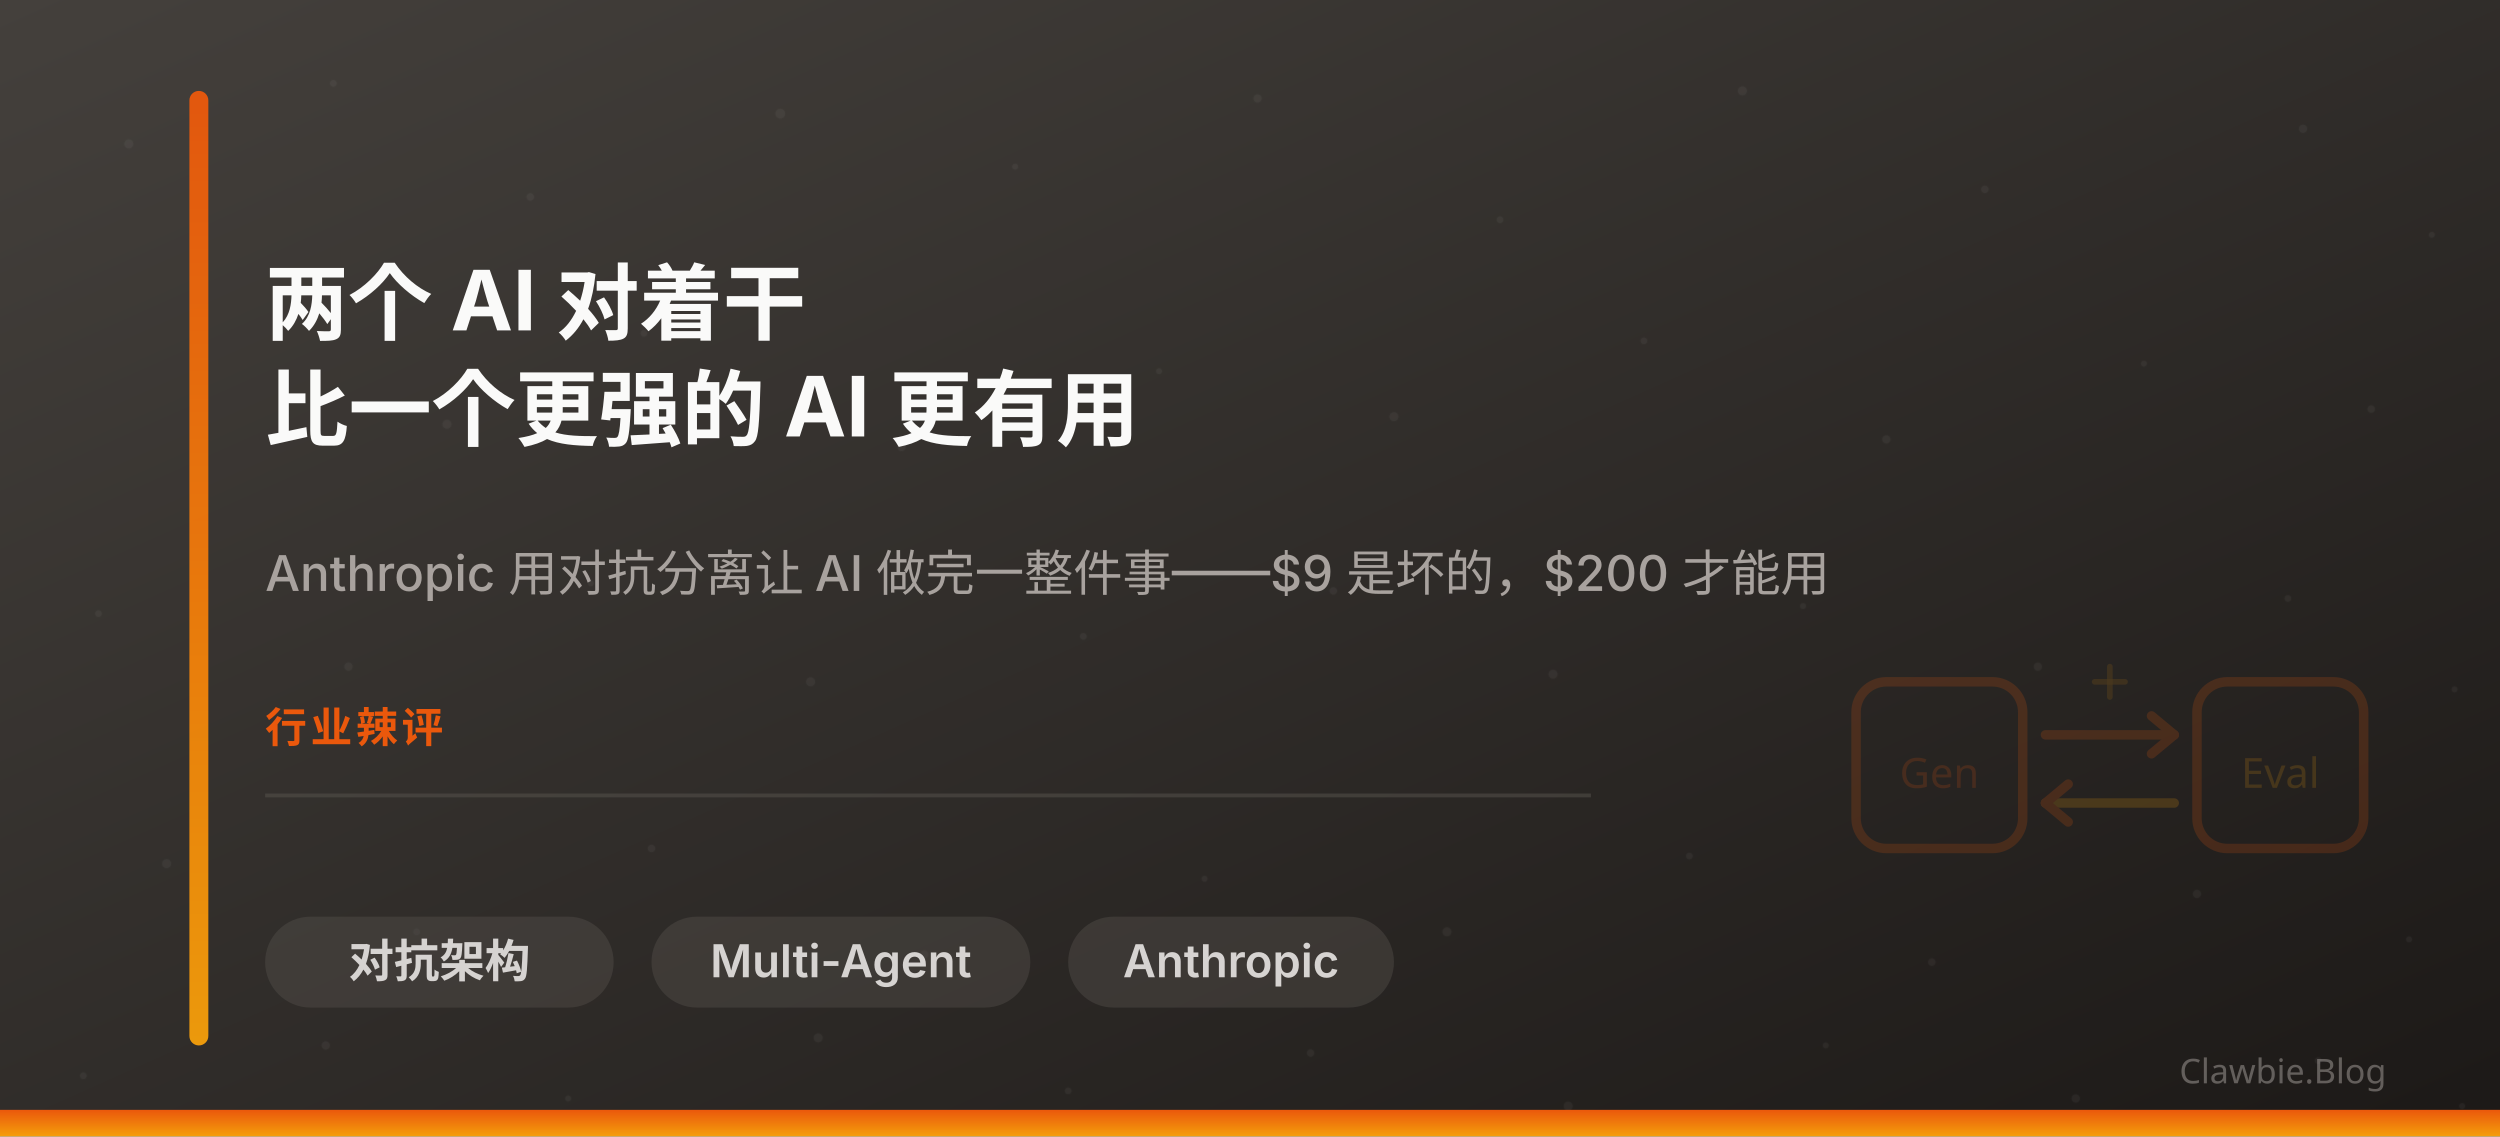
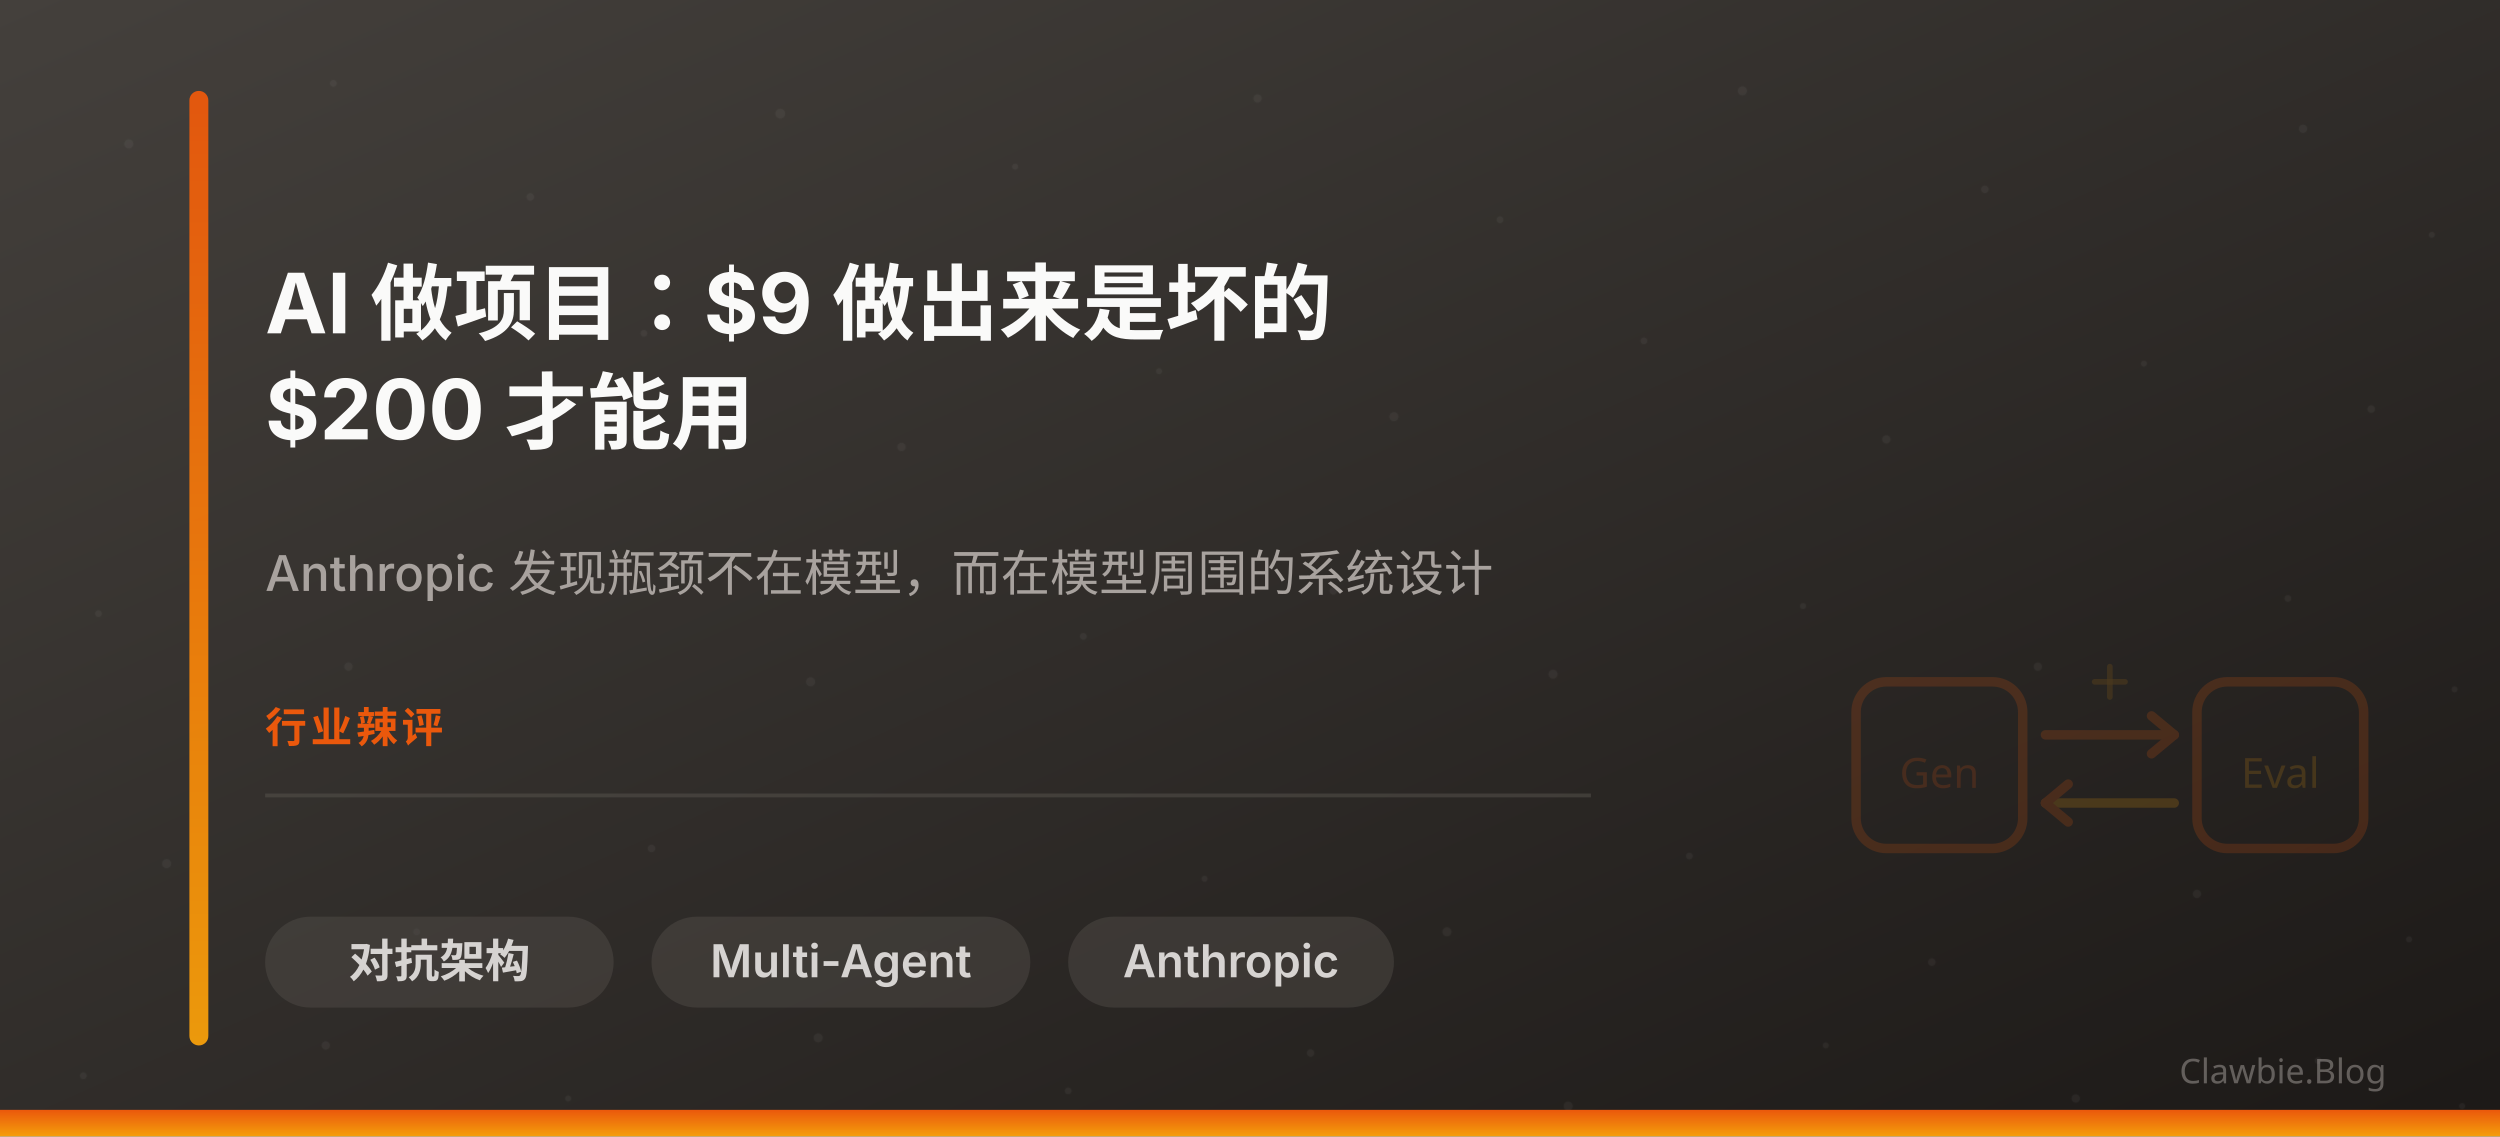
<svg xmlns="http://www.w3.org/2000/svg" width="660" height="300" viewBox="0 0 660 300">
  <defs>
    <linearGradient id="bg" x1="0" y1="0" x2="1" y2="1">
      <stop offset="0" stop-color="#44403C" />
      <stop offset="1" stop-color="#1C1917" />
    </linearGradient>
    <linearGradient id="accent" x1="0" y1="0" x2="0" y2="1">
      <stop offset="0" stop-color="#EA580C" />
      <stop offset="1" stop-color="#F59E0B" />
    </linearGradient>
    <filter id="soften" x="-10%" y="-10%" width="120%" height="120%">
      <feGaussianBlur stdDeviation="0.25" />
    </filter>
  </defs>
  <rect width="660" height="300" fill="url(#bg)" />
  <g opacity="0.06" fill="#D6D3D1" filter="url(#soften)">
    <circle cx="34" cy="38" r="1.2" />
    <circle cx="88" cy="22" r="0.9" />
    <circle cx="140" cy="52" r="1.0" />
    <circle cx="206" cy="30" r="1.3" />
    <circle cx="268" cy="44" r="0.8" />
    <circle cx="332" cy="26" r="1.1" />
    <circle cx="396" cy="58" r="0.9" />
    <circle cx="460" cy="24" r="1.2" />
    <circle cx="524" cy="50" r="1.0" />
    <circle cx="608" cy="34" r="1.1" />
    <circle cx="642" cy="62" r="0.8" />
    <circle cx="52" cy="92" r="1.0" />
    <circle cx="118" cy="112" r="1.2" />
    <circle cx="170" cy="88" r="0.9" />
    <circle cx="238" cy="118" r="1.1" />
    <circle cx="306" cy="98" r="0.8" />
    <circle cx="368" cy="110" r="1.2" />
    <circle cx="434" cy="90" r="0.9" />
    <circle cx="498" cy="116" r="1.1" />
    <circle cx="566" cy="96" r="0.8" />
    <circle cx="626" cy="108" r="1.0" />
    <circle cx="26" cy="162" r="0.9" />
    <circle cx="92" cy="176" r="1.1" />
    <circle cx="156" cy="154" r="0.8" />
    <circle cx="214" cy="180" r="1.2" />
    <circle cx="286" cy="168" r="0.9" />
    <circle cx="352" cy="156" r="1.0" />
    <circle cx="410" cy="178" r="1.2" />
    <circle cx="476" cy="160" r="0.8" />
    <circle cx="538" cy="176" r="1.1" />
    <circle cx="604" cy="158" r="0.9" />
    <circle cx="648" cy="182" r="0.8" />
    <circle cx="44" cy="228" r="1.2" />
    <circle cx="110" cy="246" r="0.9" />
    <circle cx="172" cy="224" r="1.0" />
    <circle cx="244" cy="252" r="1.1" />
    <circle cx="318" cy="232" r="0.8" />
    <circle cx="382" cy="246" r="1.2" />
    <circle cx="446" cy="226" r="0.9" />
    <circle cx="510" cy="254" r="1.0" />
    <circle cx="580" cy="236" r="1.1" />
    <circle cx="636" cy="248" r="0.8" />
    <circle cx="22" cy="284" r="0.9" />
    <circle cx="86" cy="276" r="1.1" />
    <circle cx="150" cy="290" r="0.8" />
    <circle cx="216" cy="274" r="1.2" />
    <circle cx="282" cy="288" r="0.9" />
    <circle cx="346" cy="278" r="1.0" />
    <circle cx="414" cy="292" r="1.2" />
    <circle cx="482" cy="276" r="0.8" />
    <circle cx="548" cy="290" r="1.1" />
    <circle cx="612" cy="280" r="0.9" />
    <circle cx="650" cy="292" r="0.8" />
  </g>
  <rect x="50" y="24" width="5" height="252" rx="2.5" fill="url(#accent)" opacity="0.95" />
  <g font-family="-apple-system,BlinkMacSystemFont,'Segoe UI','PingFang SC','Hiragino Sans GB','Microsoft YaHei',sans-serif">
    <text x="70" y="88" fill="#FAFAF9" font-size="22" font-weight="700">
-       <tspan x="70" dy="0">两个 AI 对着干</tspan>
-       <tspan x="70" dy="28">比一个更强的 AI 更有用</tspan>
+       <tspan x="70" dy="0">AI 做项目：$9 做出来是坏的</tspan>
+       <tspan x="70" dy="28">$200 才能用</tspan>
    </text>
    <text x="70" y="156" fill="#A8A29E" font-size="13" font-weight="500">
-       Anthropic 用对抗分离让 AI 做完一整件事——$9 是坏的，$200 才能用
+       Anthropic 发现瓶颈不在模型，而在模型周围的系统设计
    </text>
    <text x="70" y="196" fill="#EA580C" font-size="11" font-weight="600" letter-spacing="1">行业辣评</text>
    <line x1="70" y1="210" x2="420" y2="210" stroke="#57534E" stroke-width="1" opacity="0.5" />
    <g>
      <rect x="70" y="242" width="92" height="24" rx="12" fill="#57534E" opacity="0.4" />
      <text x="116" y="258" text-anchor="middle" fill="#D6D3D1" font-size="12" font-weight="600">对抗架构</text>
      <rect x="172" y="242" width="100" height="24" rx="12" fill="#57534E" opacity="0.4" />
      <text x="222" y="258" text-anchor="middle" fill="#D6D3D1" font-size="12" font-weight="600">Multi-Agent</text>
      <rect x="282" y="242" width="86" height="24" rx="12" fill="#57534E" opacity="0.4" />
      <text x="325" y="258" text-anchor="middle" fill="#D6D3D1" font-size="12" font-weight="600">Anthropic</text>
    </g>
  </g>
  <g opacity="0.18" stroke="#EA580C" stroke-width="2.5" fill="none" stroke-linecap="round" stroke-linejoin="round" transform="translate(490,170)">
    <rect x="0" y="10" width="44" height="44" rx="8" />
    <text x="22" y="38" text-anchor="middle" fill="#EA580C" font-size="11" font-family="sans-serif" stroke="none" opacity="0.9">Gen</text>
    <rect x="90" y="10" width="44" height="44" rx="8" />
    <text x="112" y="38" text-anchor="middle" fill="#F59E0B" font-size="11" font-family="sans-serif" stroke="none" opacity="0.9">Eval</text>
    <path d="M50 24 L84 24" stroke="#EA580C" />
    <path d="M78 19 L84 24 L78 29" />
    <path d="M84 42 L50 42" stroke="#F59E0B" />
    <path d="M56 37 L50 42 L56 47" />
    <path d="M67 14 L67 6" stroke="#F59E0B" stroke-width="1.5" opacity="0.6" />
    <path d="M63 10 L71 10" stroke="#F59E0B" stroke-width="1.5" opacity="0.6" />
  </g>
  <text x="630" y="286" text-anchor="end" fill="#A8A29E" font-size="9" font-family="sans-serif" opacity="0.5">Clawbie.Blog</text>
  <rect x="0" y="293" width="660" height="7" fill="url(#accent)" />
</svg>
